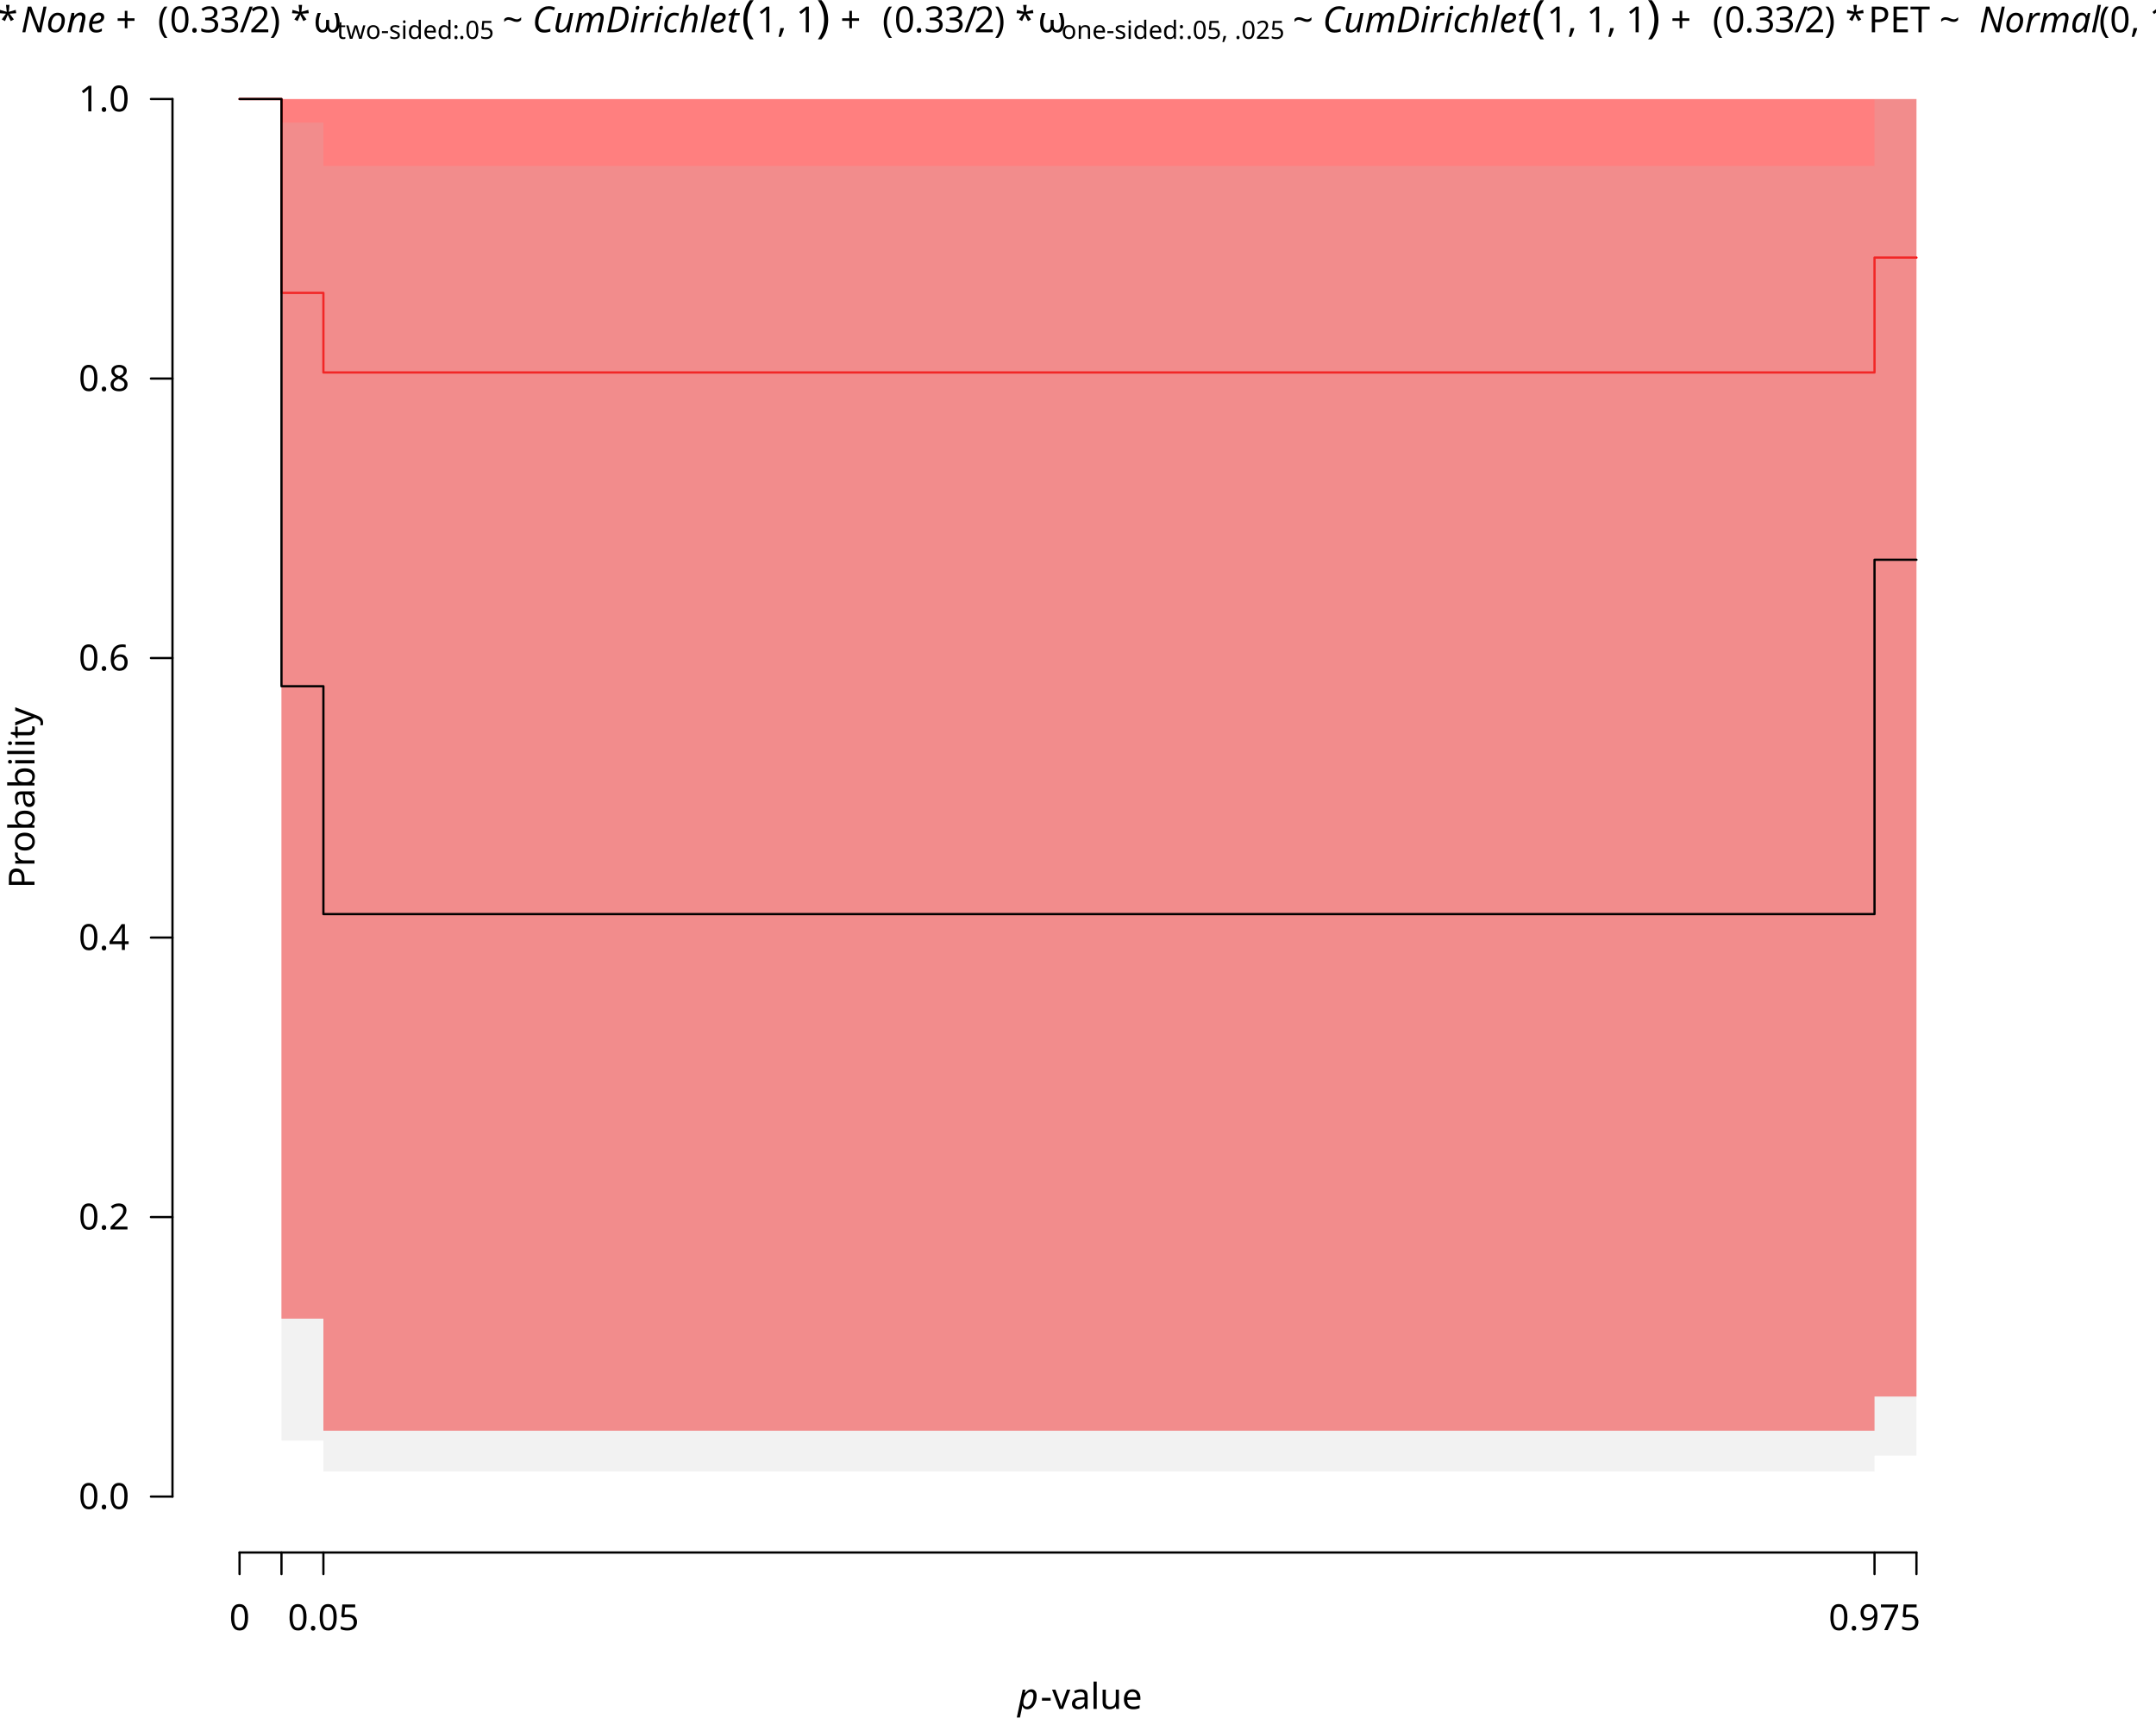
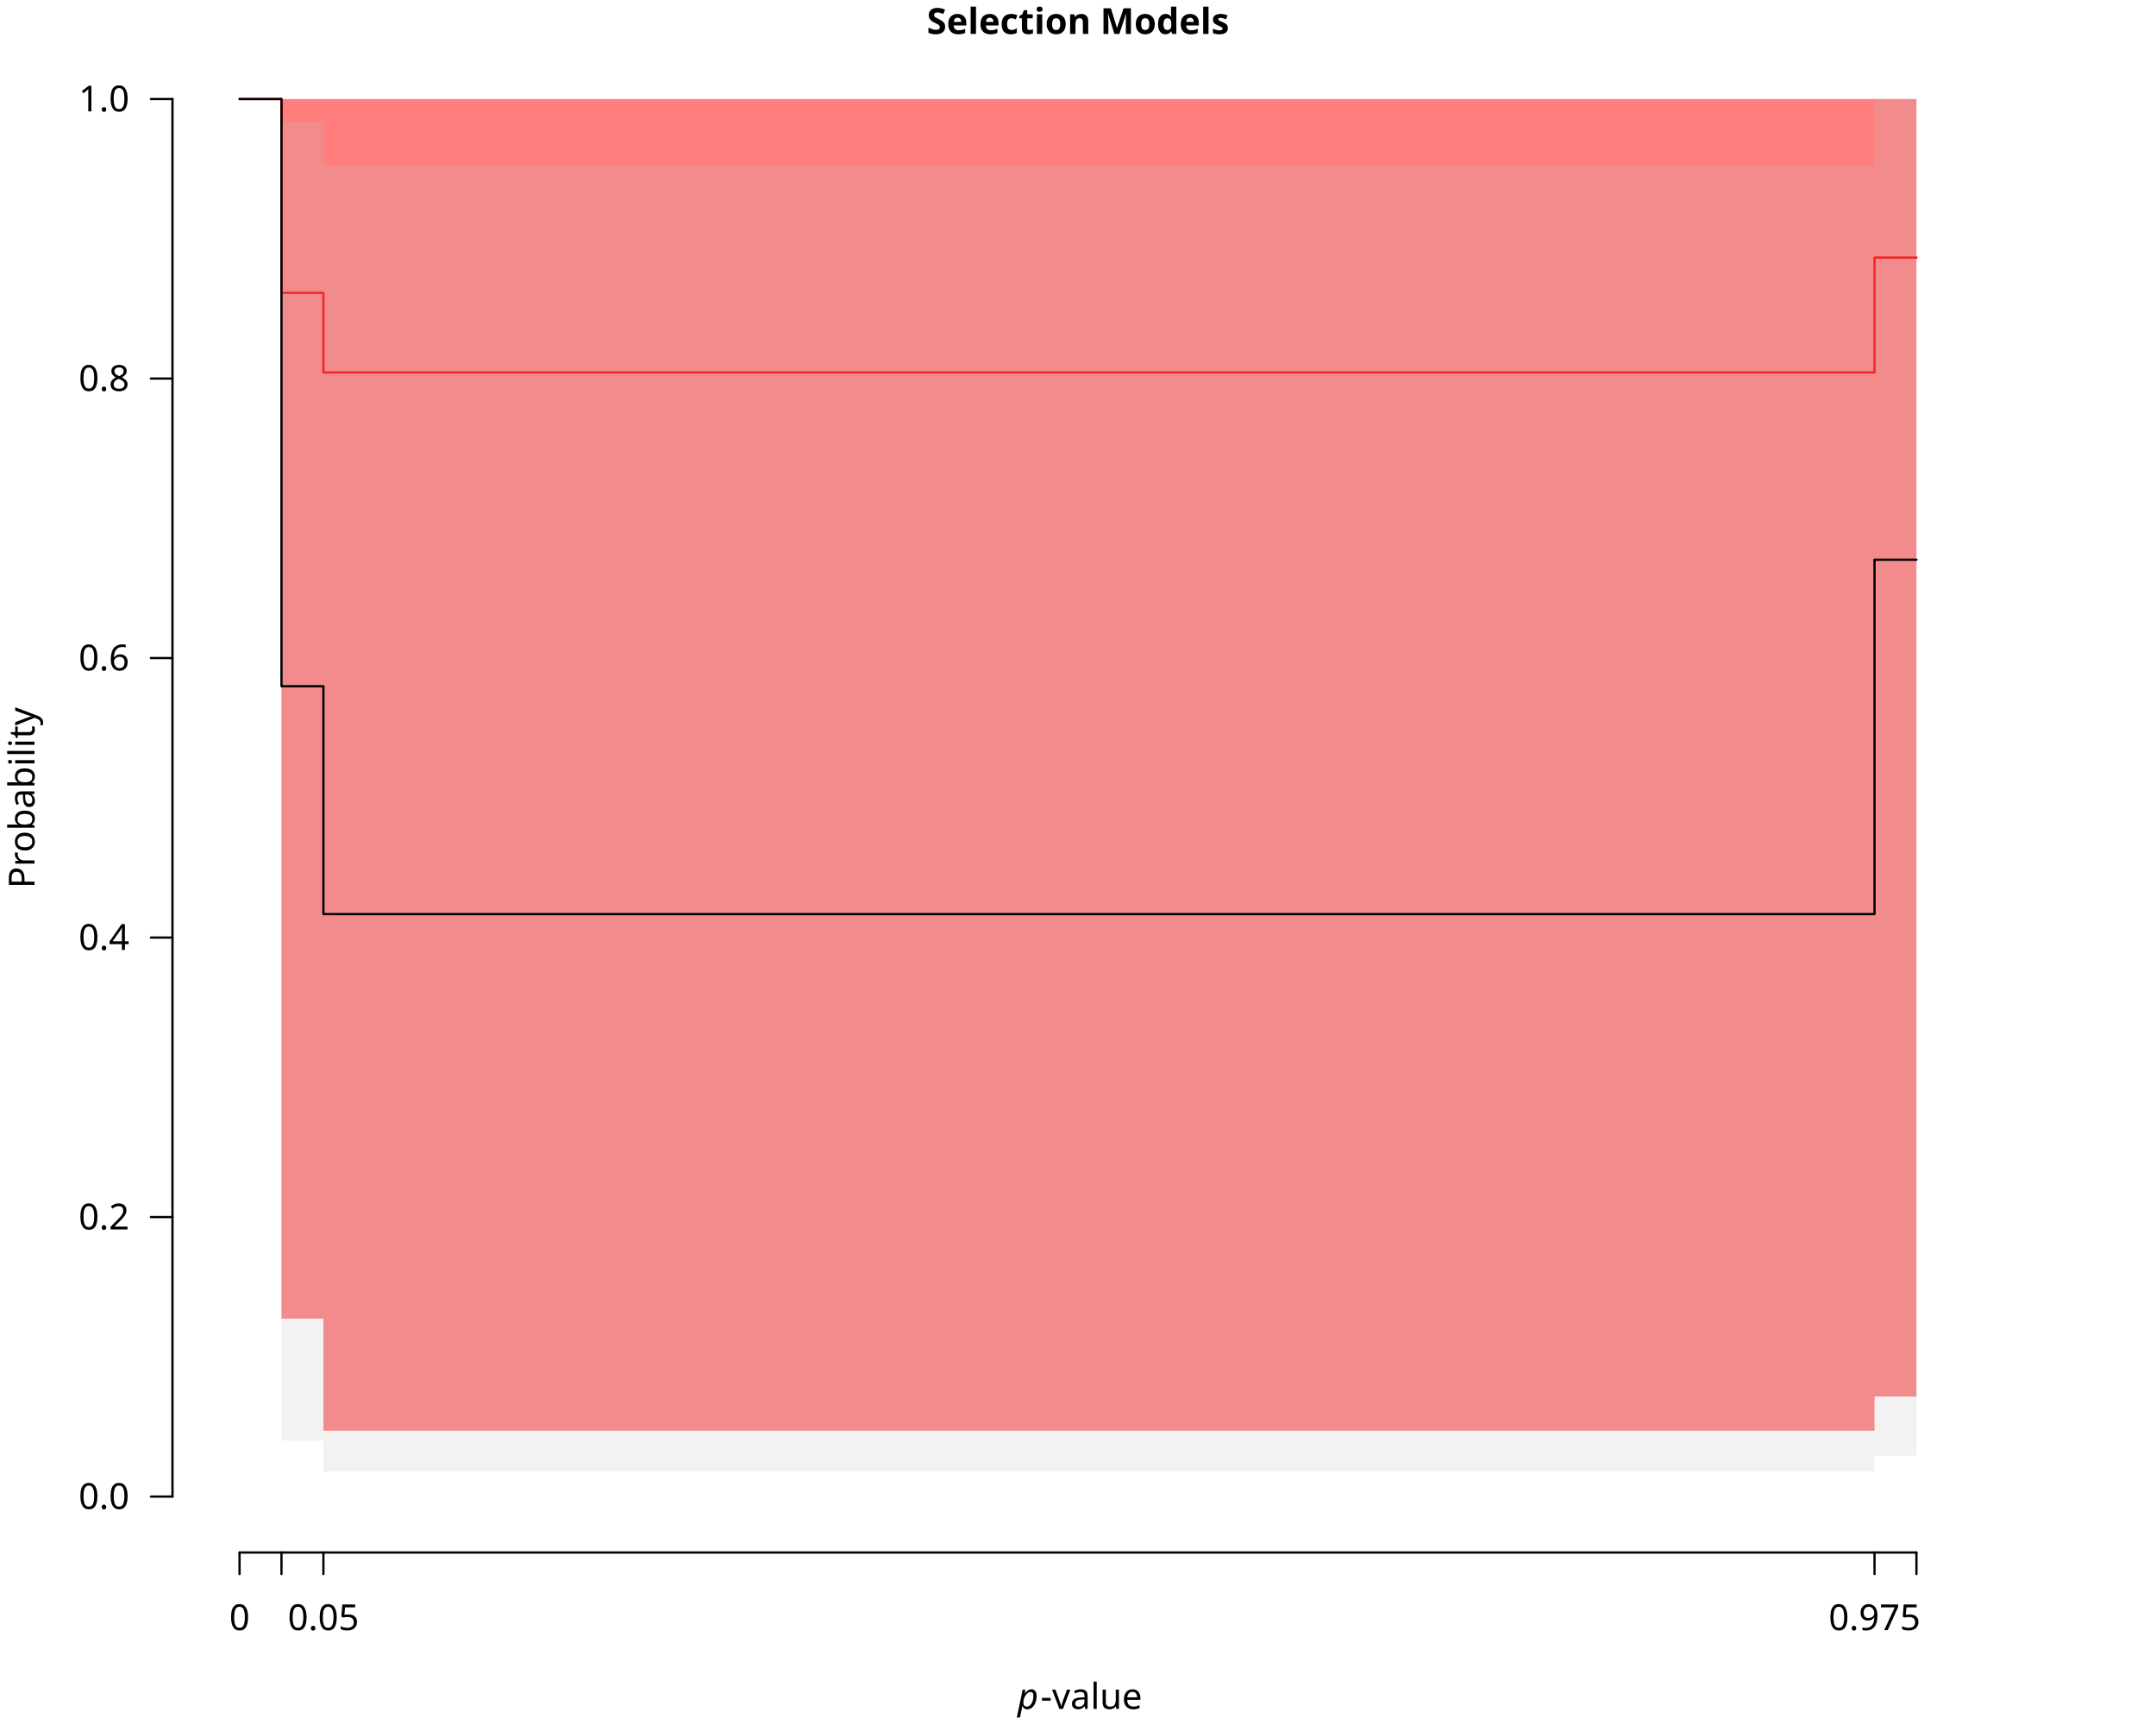
<svg xmlns="http://www.w3.org/2000/svg" class="svglite" data-engine-version="2.0" width="720.00pt" height="576.00pt" viewBox="0 0 720.00 576.00">
  <defs>
    <style type="text/css">
    .svglite line, .svglite polyline, .svglite polygon, .svglite path, .svglite rect, .svglite circle {
      fill: none;
      stroke: #000000;
      stroke-linecap: round;
      stroke-linejoin: round;
      stroke-miterlimit: 10.00;
    }
  </style>
  </defs>
  <rect width="100%" height="100%" style="stroke: none; fill: #FFFFFF;" />
  <defs>
    <clipPath id="cpMC4wMHw3MjAuMDB8MC4wMHw1NzYuMDA=">
      <rect x="0.00" y="0.00" width="720.00" height="576.00" />
    </clipPath>
  </defs>
  <g clip-path="url(#cpMC4wMHw3MjAuMDB8MC4wMHw1NzYuMDA=)">
-     <text x="-31.36" y="10.76" style="font-size: 12.00px; font-family: sans;" textLength="3.00px" lengthAdjust="spacingAndGlyphs"> </text>
-     <text x="-28.36" y="10.76" style="font-size: 12.00px; font-family: sans;" textLength="4.00px" lengthAdjust="spacingAndGlyphs">(</text>
-     <text x="-24.36" y="10.76" style="font-size: 12.00px; font-family: sans;" textLength="6.67px" lengthAdjust="spacingAndGlyphs">1</text>
-     <text x="-17.69" y="10.76" style="font-size: 12.00px; font-family: sans;" textLength="3.33px" lengthAdjust="spacingAndGlyphs">/</text>
-     <text x="-14.35" y="10.76" style="font-size: 12.00px; font-family: sans;" textLength="6.67px" lengthAdjust="spacingAndGlyphs">2</text>
-     <text x="-7.68" y="10.76" style="font-size: 12.00px; font-family: sans;" textLength="4.00px" lengthAdjust="spacingAndGlyphs">)</text>
-     <text x="-3.68" y="10.76" style="font-size: 12.00px; font-family: sans;" textLength="3.00px" lengthAdjust="spacingAndGlyphs"> </text>
-     <text x="-0.68" y="10.76" style="font-size: 12.00px; font-family: sans;" textLength="4.67px" lengthAdjust="spacingAndGlyphs">*</text>
-     <text x="3.99" y="10.76" style="font-size: 12.00px; font-family: sans;" textLength="3.00px" lengthAdjust="spacingAndGlyphs"> </text>
-     <text x="6.99" y="10.76" style="font-size: 12.00px; font-style: italic; font-family: sans;" textLength="28.69px" lengthAdjust="spacingAndGlyphs">None</text>
-     <text x="35.69" y="10.76" style="font-size: 12.00px; font-family: sans;" textLength="3.00px" lengthAdjust="spacingAndGlyphs"> </text>
-     <text x="38.69" y="10.76" style="font-size: 12.00px; font-family: sans;" textLength="9.32px" lengthAdjust="spacingAndGlyphs">+</text>
-     <text x="49.67" y="10.76" style="font-size: 12.00px; font-family: sans;" textLength="3.00px" lengthAdjust="spacingAndGlyphs"> </text>
-     <text x="52.67" y="10.76" style="font-size: 12.00px; font-family: sans;" textLength="4.00px" lengthAdjust="spacingAndGlyphs">(</text>
-     <text x="56.67" y="10.76" style="font-size: 12.00px; font-family: sans;" textLength="6.67px" lengthAdjust="spacingAndGlyphs">0</text>
-     <text x="63.34" y="10.76" style="font-size: 12.00px; font-family: sans;" textLength="3.33px" lengthAdjust="spacingAndGlyphs">.</text>
-     <text x="66.68" y="10.76" style="font-size: 12.00px; font-family: sans;" textLength="6.67px" lengthAdjust="spacingAndGlyphs">3</text>
-     <text x="73.35" y="10.76" style="font-size: 12.00px; font-family: sans;" textLength="6.67px" lengthAdjust="spacingAndGlyphs">3</text>
-     <text x="80.03" y="10.76" style="font-size: 12.00px; font-family: sans;" textLength="3.33px" lengthAdjust="spacingAndGlyphs">/</text>
-     <text x="83.36" y="10.76" style="font-size: 12.00px; font-family: sans;" textLength="6.67px" lengthAdjust="spacingAndGlyphs">2</text>
-     <text x="90.03" y="10.76" style="font-size: 12.00px; font-family: sans;" textLength="4.00px" lengthAdjust="spacingAndGlyphs">)</text>
-     <text x="94.03" y="10.76" style="font-size: 12.00px; font-family: sans;" textLength="3.00px" lengthAdjust="spacingAndGlyphs"> </text>
-     <text x="97.03" y="10.76" style="font-size: 12.00px; font-family: sans;" textLength="4.67px" lengthAdjust="spacingAndGlyphs">*</text>
-     <text x="101.71" y="10.76" style="font-size: 12.00px; font-family: sans;" textLength="3.00px" lengthAdjust="spacingAndGlyphs"> </text>
-     <text x="104.71" y="10.76" style="font-size: 12.00px; font-family: sans;" textLength="7.78px" lengthAdjust="spacingAndGlyphs">ω</text>
-     <text x="112.48" y="12.98" style="font-size: 8.40px; font-family: sans;" textLength="40.62px" lengthAdjust="spacingAndGlyphs">two-sided: </text>
-     <text x="153.11" y="12.98" style="font-size: 8.40px; font-family: sans;" textLength="11.68px" lengthAdjust="spacingAndGlyphs">.05</text>
-     <text x="164.78" y="10.76" style="font-size: 12.00px; font-family: sans;" textLength="3.00px" lengthAdjust="spacingAndGlyphs"> </text>
-     <text x="167.79" y="10.76" style="font-size: 12.00px; font-family: sans;" textLength="7.01px" lengthAdjust="spacingAndGlyphs">~</text>
-     <text x="174.80" y="10.76" style="font-size: 12.00px; font-family: sans;" textLength="3.00px" lengthAdjust="spacingAndGlyphs"> </text>
-     <text x="177.80" y="10.76" style="font-size: 12.00px; font-style: italic; font-family: sans;" textLength="68.69px" lengthAdjust="spacingAndGlyphs">CumDirichlet</text>
-     <text x="247.65" y="10.76" style="font-size: 15.00px; font-family: sans;" textLength="5.00px" lengthAdjust="spacingAndGlyphs">(</text>
-     <text x="252.65" y="10.76" style="font-size: 12.00px; font-family: sans;" textLength="20.02px" lengthAdjust="spacingAndGlyphs">1, 1</text>
-     <text x="272.66" y="10.76" style="font-size: 15.00px; font-family: sans;" textLength="4.99px" lengthAdjust="spacingAndGlyphs">)</text>
-     <text x="277.65" y="10.76" style="font-size: 12.00px; font-family: sans;" textLength="3.00px" lengthAdjust="spacingAndGlyphs"> </text>
-     <text x="280.65" y="10.76" style="font-size: 12.00px; font-family: sans;" textLength="9.32px" lengthAdjust="spacingAndGlyphs">+</text>
-     <text x="291.64" y="10.76" style="font-size: 12.00px; font-family: sans;" textLength="3.00px" lengthAdjust="spacingAndGlyphs"> </text>
-     <text x="294.64" y="10.76" style="font-size: 12.00px; font-family: sans;" textLength="4.00px" lengthAdjust="spacingAndGlyphs">(</text>
-     <text x="298.64" y="10.76" style="font-size: 12.00px; font-family: sans;" textLength="6.67px" lengthAdjust="spacingAndGlyphs">0</text>
-     <text x="305.31" y="10.76" style="font-size: 12.00px; font-family: sans;" textLength="3.33px" lengthAdjust="spacingAndGlyphs">.</text>
-     <text x="308.64" y="10.76" style="font-size: 12.00px; font-family: sans;" textLength="6.67px" lengthAdjust="spacingAndGlyphs">3</text>
-     <text x="315.32" y="10.76" style="font-size: 12.00px; font-family: sans;" textLength="6.67px" lengthAdjust="spacingAndGlyphs">3</text>
-     <text x="321.99" y="10.76" style="font-size: 12.00px; font-family: sans;" textLength="3.33px" lengthAdjust="spacingAndGlyphs">/</text>
-     <text x="325.33" y="10.76" style="font-size: 12.00px; font-family: sans;" textLength="6.67px" lengthAdjust="spacingAndGlyphs">2</text>
-     <text x="332.00" y="10.76" style="font-size: 12.00px; font-family: sans;" textLength="4.00px" lengthAdjust="spacingAndGlyphs">)</text>
-     <text x="336.00" y="10.76" style="font-size: 12.00px; font-family: sans;" textLength="3.00px" lengthAdjust="spacingAndGlyphs"> </text>
-     <text x="339.00" y="10.76" style="font-size: 12.00px; font-family: sans;" textLength="4.67px" lengthAdjust="spacingAndGlyphs">*</text>
-     <text x="343.67" y="10.76" style="font-size: 12.00px; font-family: sans;" textLength="3.00px" lengthAdjust="spacingAndGlyphs"> </text>
-     <text x="346.67" y="10.76" style="font-size: 12.00px; font-family: sans;" textLength="7.78px" lengthAdjust="spacingAndGlyphs">ω</text>
-     <text x="354.45" y="12.98" style="font-size: 8.40px; font-family: sans;" textLength="41.56px" lengthAdjust="spacingAndGlyphs">one-sided: </text>
-     <text x="396.01" y="12.98" style="font-size: 8.40px; font-family: sans;" textLength="32.69px" lengthAdjust="spacingAndGlyphs">.05, .025</text>
-     <text x="428.71" y="10.76" style="font-size: 12.00px; font-family: sans;" textLength="3.00px" lengthAdjust="spacingAndGlyphs"> </text>
-     <text x="431.71" y="10.76" style="font-size: 12.00px; font-family: sans;" textLength="7.01px" lengthAdjust="spacingAndGlyphs">~</text>
-     <text x="438.72" y="10.76" style="font-size: 12.00px; font-family: sans;" textLength="3.00px" lengthAdjust="spacingAndGlyphs"> </text>
-     <text x="441.73" y="10.76" style="font-size: 12.00px; font-style: italic; font-family: sans;" textLength="68.69px" lengthAdjust="spacingAndGlyphs">CumDirichlet</text>
-     <text x="511.58" y="10.76" style="font-size: 15.00px; font-family: sans;" textLength="5.00px" lengthAdjust="spacingAndGlyphs">(</text>
-     <text x="516.57" y="10.76" style="font-size: 12.00px; font-family: sans;" textLength="33.36px" lengthAdjust="spacingAndGlyphs">1, 1, 1</text>
-     <text x="549.93" y="10.76" style="font-size: 15.00px; font-family: sans;" textLength="4.99px" lengthAdjust="spacingAndGlyphs">)</text>
-     <text x="554.92" y="10.76" style="font-size: 12.00px; font-family: sans;" textLength="3.00px" lengthAdjust="spacingAndGlyphs"> </text>
-     <text x="557.92" y="10.76" style="font-size: 12.00px; font-family: sans;" textLength="9.32px" lengthAdjust="spacingAndGlyphs">+</text>
-     <text x="568.90" y="10.76" style="font-size: 12.00px; font-family: sans;" textLength="3.00px" lengthAdjust="spacingAndGlyphs"> </text>
-     <text x="571.91" y="10.76" style="font-size: 12.00px; font-family: sans;" textLength="4.00px" lengthAdjust="spacingAndGlyphs">(</text>
-     <text x="575.90" y="10.76" style="font-size: 12.00px; font-family: sans;" textLength="6.67px" lengthAdjust="spacingAndGlyphs">0</text>
-     <text x="582.58" y="10.76" style="font-size: 12.00px; font-family: sans;" textLength="3.33px" lengthAdjust="spacingAndGlyphs">.</text>
-     <text x="585.91" y="10.76" style="font-size: 12.00px; font-family: sans;" textLength="6.67px" lengthAdjust="spacingAndGlyphs">3</text>
-     <text x="592.58" y="10.76" style="font-size: 12.00px; font-family: sans;" textLength="6.67px" lengthAdjust="spacingAndGlyphs">3</text>
-     <text x="599.26" y="10.76" style="font-size: 12.00px; font-family: sans;" textLength="3.33px" lengthAdjust="spacingAndGlyphs">/</text>
-     <text x="602.59" y="10.76" style="font-size: 12.00px; font-family: sans;" textLength="6.67px" lengthAdjust="spacingAndGlyphs">2</text>
-     <text x="609.27" y="10.76" style="font-size: 12.00px; font-family: sans;" textLength="4.00px" lengthAdjust="spacingAndGlyphs">)</text>
-     <text x="613.26" y="10.76" style="font-size: 12.00px; font-family: sans;" textLength="3.00px" lengthAdjust="spacingAndGlyphs"> </text>
-     <text x="616.26" y="10.76" style="font-size: 12.00px; font-family: sans;" textLength="4.67px" lengthAdjust="spacingAndGlyphs">*</text>
-     <text x="620.94" y="10.76" style="font-size: 12.00px; font-family: sans;" textLength="3.00px" lengthAdjust="spacingAndGlyphs"> </text>
-     <text x="623.94" y="10.76" style="font-size: 12.00px; font-family: sans;" textLength="37.02px" lengthAdjust="spacingAndGlyphs">PET ~ </text>
-     <text x="660.96" y="10.76" style="font-size: 12.00px; font-style: italic; font-family: sans;" textLength="38.68px" lengthAdjust="spacingAndGlyphs">Normal</text>
-     <text x="700.95" y="10.76" style="font-size: 12.00px; font-family: sans;" textLength="28.01px" lengthAdjust="spacingAndGlyphs">(0, 1)</text>
-     <text x="728.95" y="12.98" style="font-size: 8.40px; font-family: sans;" textLength="2.33px" lengthAdjust="spacingAndGlyphs">[</text>
-     <text x="731.29" y="12.98" style="font-size: 8.40px; font-family: sans;" textLength="4.67px" lengthAdjust="spacingAndGlyphs">0</text>
-     <text x="735.96" y="12.98" style="font-size: 8.40px; font-family: sans;" textLength="4.67px" lengthAdjust="spacingAndGlyphs">, </text>
-     <text x="740.63" y="12.98" style="font-size: 8.40px; font-family: sans;" textLength="8.40px" lengthAdjust="spacingAndGlyphs">∞</text>
-     <text x="749.03" y="12.98" style="font-size: 8.40px; font-family: sans;" textLength="2.33px" lengthAdjust="spacingAndGlyphs">]</text>
+     <text x="360.00" y="11.33" text-anchor="middle" style="font-size: 12.00px; font-weight: bold; font-family: sans;" textLength="91.40px" lengthAdjust="spacingAndGlyphs">Selection Models</text>
    <text x="339.83" y="570.63" style="font-size: 12.00px; font-style: italic; font-family: sans;" textLength="6.67px" lengthAdjust="spacingAndGlyphs">p</text>
    <text x="347.48" y="570.63" style="font-size: 12.00px; font-family: sans;" textLength="32.69px" lengthAdjust="spacingAndGlyphs">-value</text>
    <text transform="translate(11.52,266.40) rotate(-90)" text-anchor="middle" style="font-size: 12.00px; font-family: sans;" textLength="56.03px" lengthAdjust="spacingAndGlyphs">Probability</text>
    <line x1="80.00" y1="518.40" x2="640.00" y2="518.40" style="stroke-width: 0.75;" />
    <line x1="80.00" y1="518.40" x2="80.00" y2="525.60" style="stroke-width: 0.75;" />
    <line x1="94.00" y1="518.40" x2="94.00" y2="525.60" style="stroke-width: 0.75;" />
    <line x1="108.00" y1="518.40" x2="108.00" y2="525.60" style="stroke-width: 0.75;" />
    <line x1="626.00" y1="518.40" x2="626.00" y2="525.60" style="stroke-width: 0.75;" />
    <line x1="640.00" y1="518.40" x2="640.00" y2="525.60" style="stroke-width: 0.75;" />
    <text x="80.00" y="544.32" text-anchor="middle" style="font-size: 12.00px; font-family: sans;" textLength="6.67px" lengthAdjust="spacingAndGlyphs">0</text>
    <text x="108.00" y="544.32" text-anchor="middle" style="font-size: 12.00px; font-family: sans;" textLength="23.36px" lengthAdjust="spacingAndGlyphs">0.05</text>
    <text x="626.00" y="544.32" text-anchor="middle" style="font-size: 12.00px; font-family: sans;" textLength="30.03px" lengthAdjust="spacingAndGlyphs">0.975</text>
    <line x1="57.60" y1="499.73" x2="57.60" y2="33.07" style="stroke-width: 0.75;" />
    <line x1="57.60" y1="499.73" x2="50.40" y2="499.73" style="stroke-width: 0.75;" />
    <line x1="57.60" y1="406.40" x2="50.40" y2="406.40" style="stroke-width: 0.75;" />
    <line x1="57.60" y1="313.07" x2="50.40" y2="313.07" style="stroke-width: 0.75;" />
    <line x1="57.60" y1="219.73" x2="50.40" y2="219.73" style="stroke-width: 0.75;" />
    <line x1="57.60" y1="126.40" x2="50.40" y2="126.40" style="stroke-width: 0.75;" />
    <line x1="57.60" y1="33.07" x2="50.40" y2="33.07" style="stroke-width: 0.75;" />
    <text x="43.20" y="503.86" text-anchor="end" style="font-size: 12.00px; font-family: sans;" textLength="16.68px" lengthAdjust="spacingAndGlyphs">0.0</text>
    <text x="43.20" y="410.53" text-anchor="end" style="font-size: 12.00px; font-family: sans;" textLength="16.68px" lengthAdjust="spacingAndGlyphs">0.2</text>
    <text x="43.20" y="317.20" text-anchor="end" style="font-size: 12.00px; font-family: sans;" textLength="16.68px" lengthAdjust="spacingAndGlyphs">0.4</text>
    <text x="43.20" y="223.86" text-anchor="end" style="font-size: 12.00px; font-family: sans;" textLength="16.68px" lengthAdjust="spacingAndGlyphs">0.6</text>
    <text x="43.20" y="130.53" text-anchor="end" style="font-size: 12.00px; font-family: sans;" textLength="16.68px" lengthAdjust="spacingAndGlyphs">0.8</text>
    <text x="43.20" y="37.20" text-anchor="end" style="font-size: 12.00px; font-family: sans;" textLength="16.68px" lengthAdjust="spacingAndGlyphs">1.0</text>
  </g>
  <defs>
    <clipPath id="cpNTcuNjB8NjYyLjQwfDE0LjQwfDUxOC40MA==">
      <rect x="57.60" y="14.40" width="604.80" height="504.00" />
    </clipPath>
  </defs>
  <g clip-path="url(#cpNTcuNjB8NjYyLjQwfDE0LjQwfDUxOC40MA==)">
    <polygon points="80.00,33.07 94.00,33.07 94.00,440.31 108.00,440.31 108.00,477.73 626.00,477.73 626.00,466.32 640.00,466.32 640.00,33.07 626.00,33.07 626.00,33.07 108.00,33.07 108.00,33.07 94.00,33.07 94.00,33.07 80.00,33.07 " style="stroke-width: 0.75; stroke: none; fill: #FF0000; fill-opacity: 0.50;" />
    <polyline points="80.00,33.07 94.00,33.07 94.00,97.80 108.00,97.80 108.00,124.37 626.00,124.37 626.00,86.01 640.00,86.01 " style="stroke-width: 0.75; stroke: #FF0000;" />
    <polygon points="80.00,33.07 94.00,33.07 94.00,481.03 108.00,481.03 108.00,491.37 626.00,491.37 626.00,486.05 640.00,486.05 640.00,33.07 626.00,33.07 626.00,55.42 108.00,55.42 108.00,40.94 94.00,40.94 94.00,33.07 80.00,33.07 " style="stroke-width: 0.75; stroke: none; fill: #BEBEBE; fill-opacity: 0.20;" />
    <polyline points="80.00,33.07 94.00,33.07 94.00,229.14 108.00,229.14 108.00,305.23 626.00,305.23 626.00,186.91 640.00,186.91 " style="stroke-width: 0.75;" />
  </g>
</svg>
